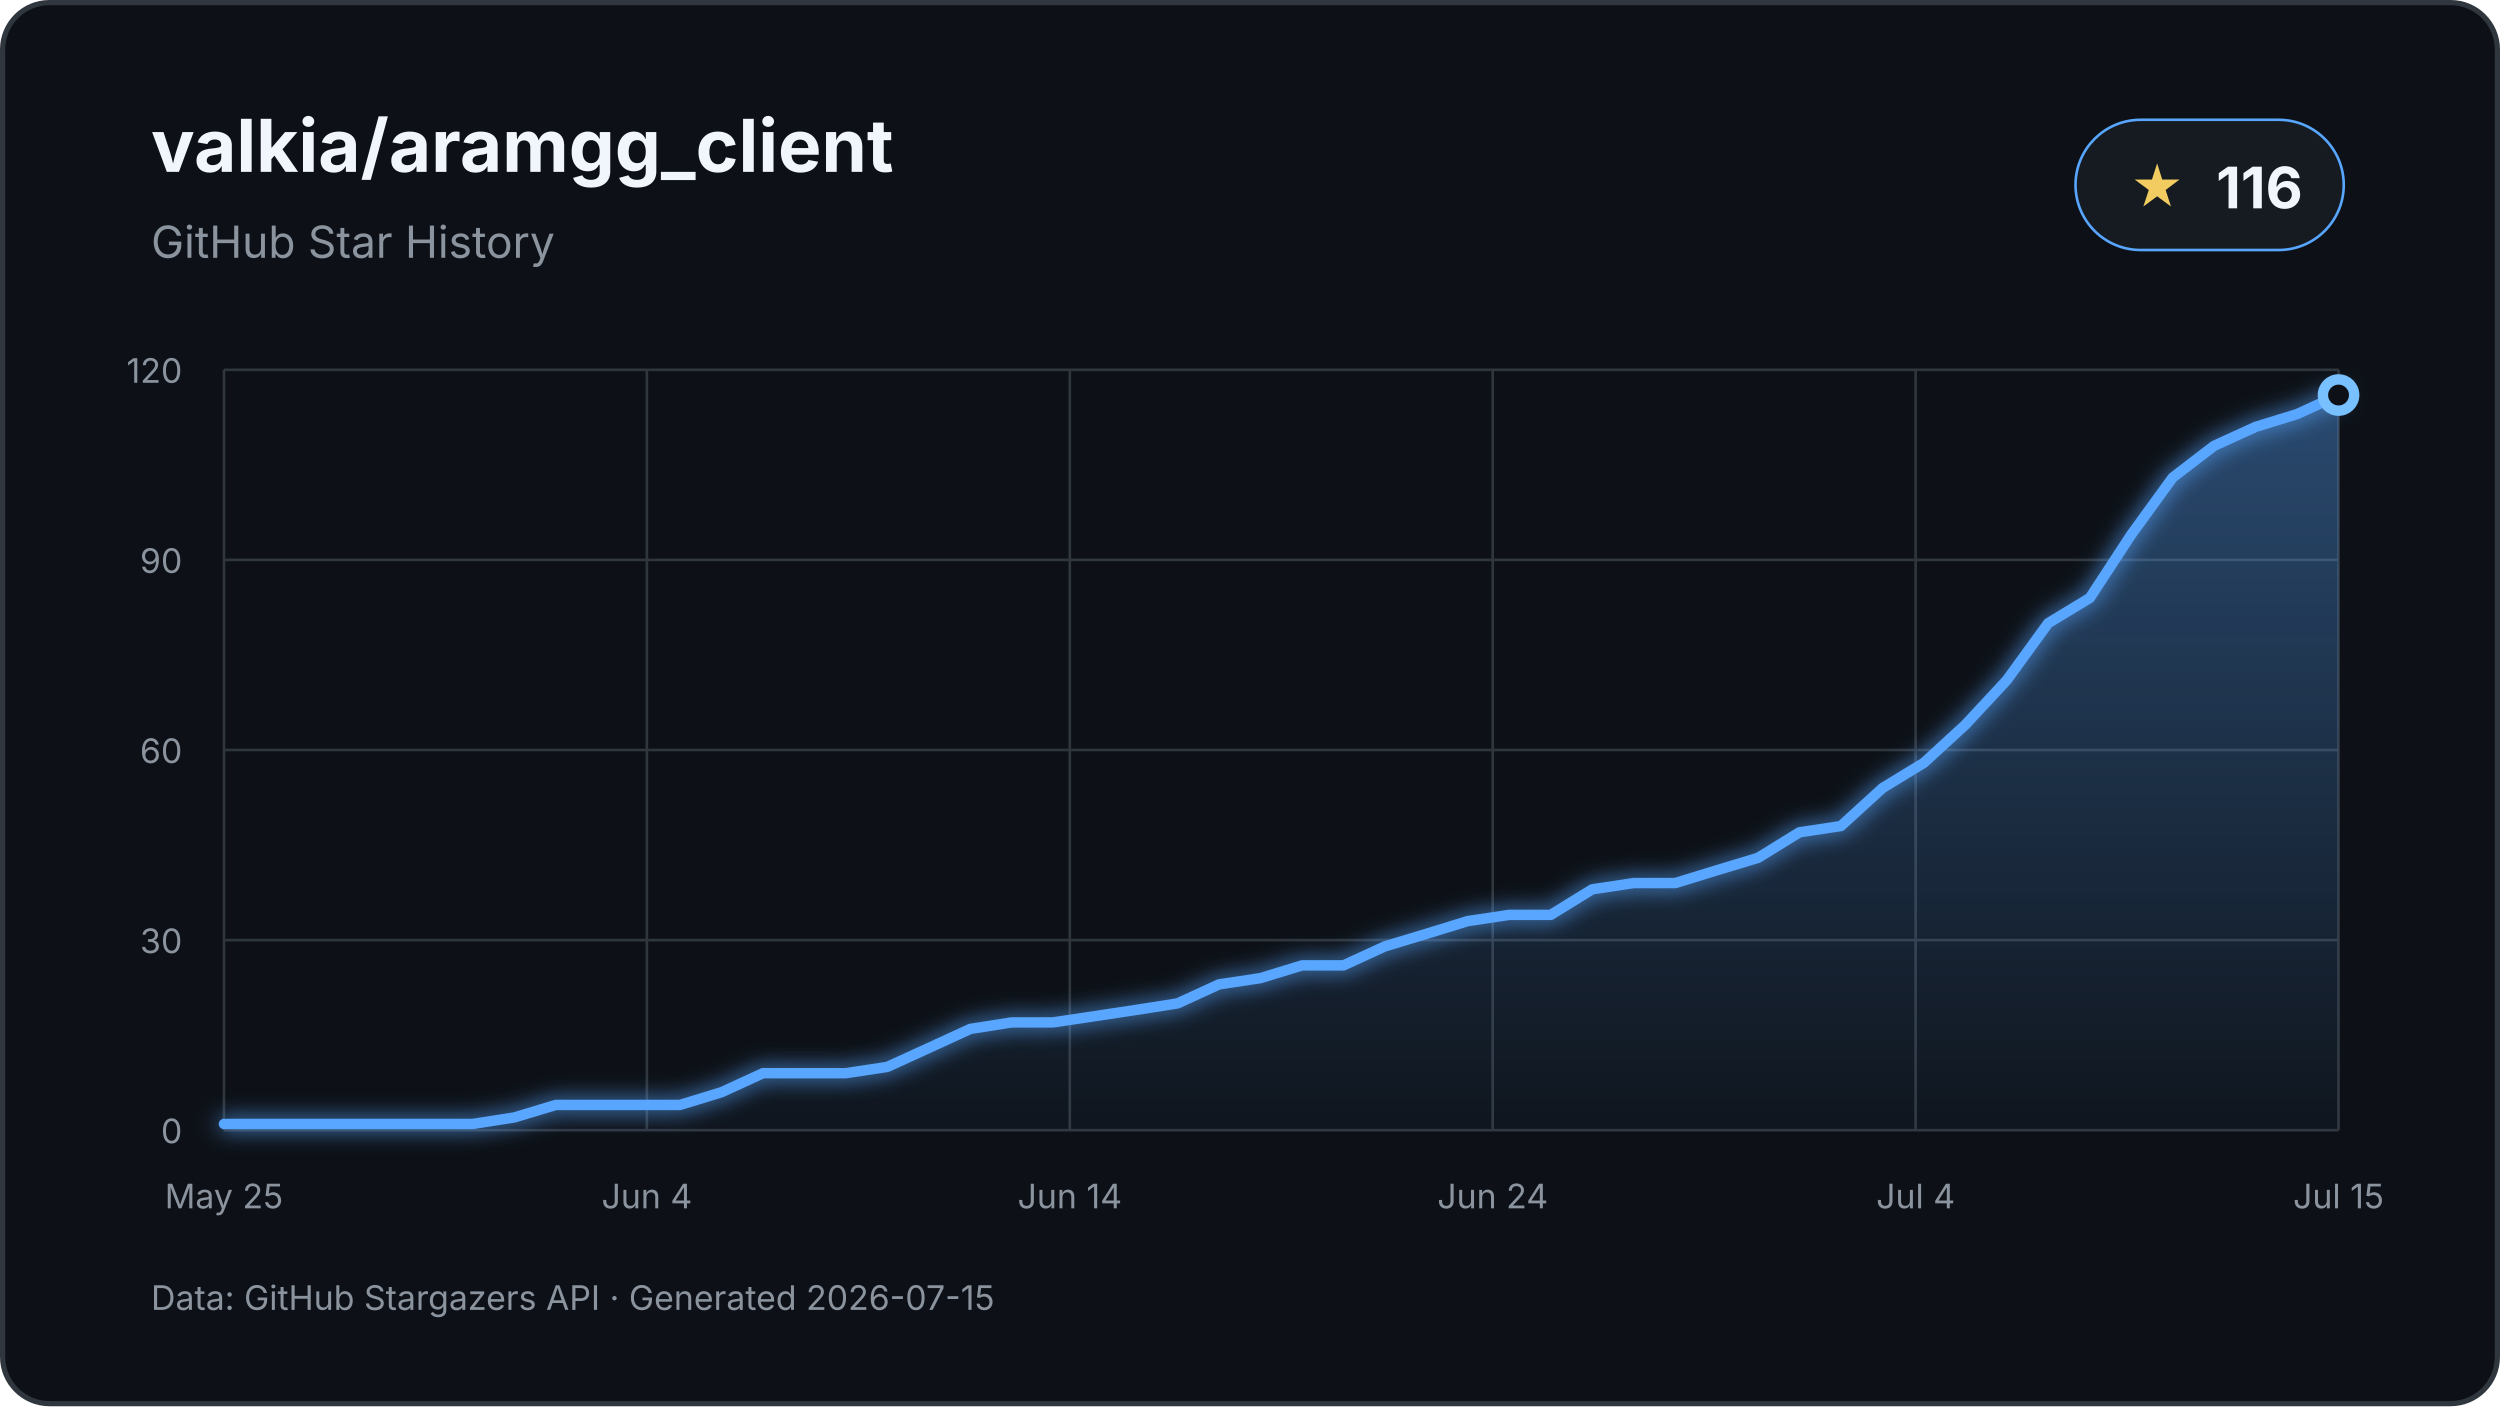
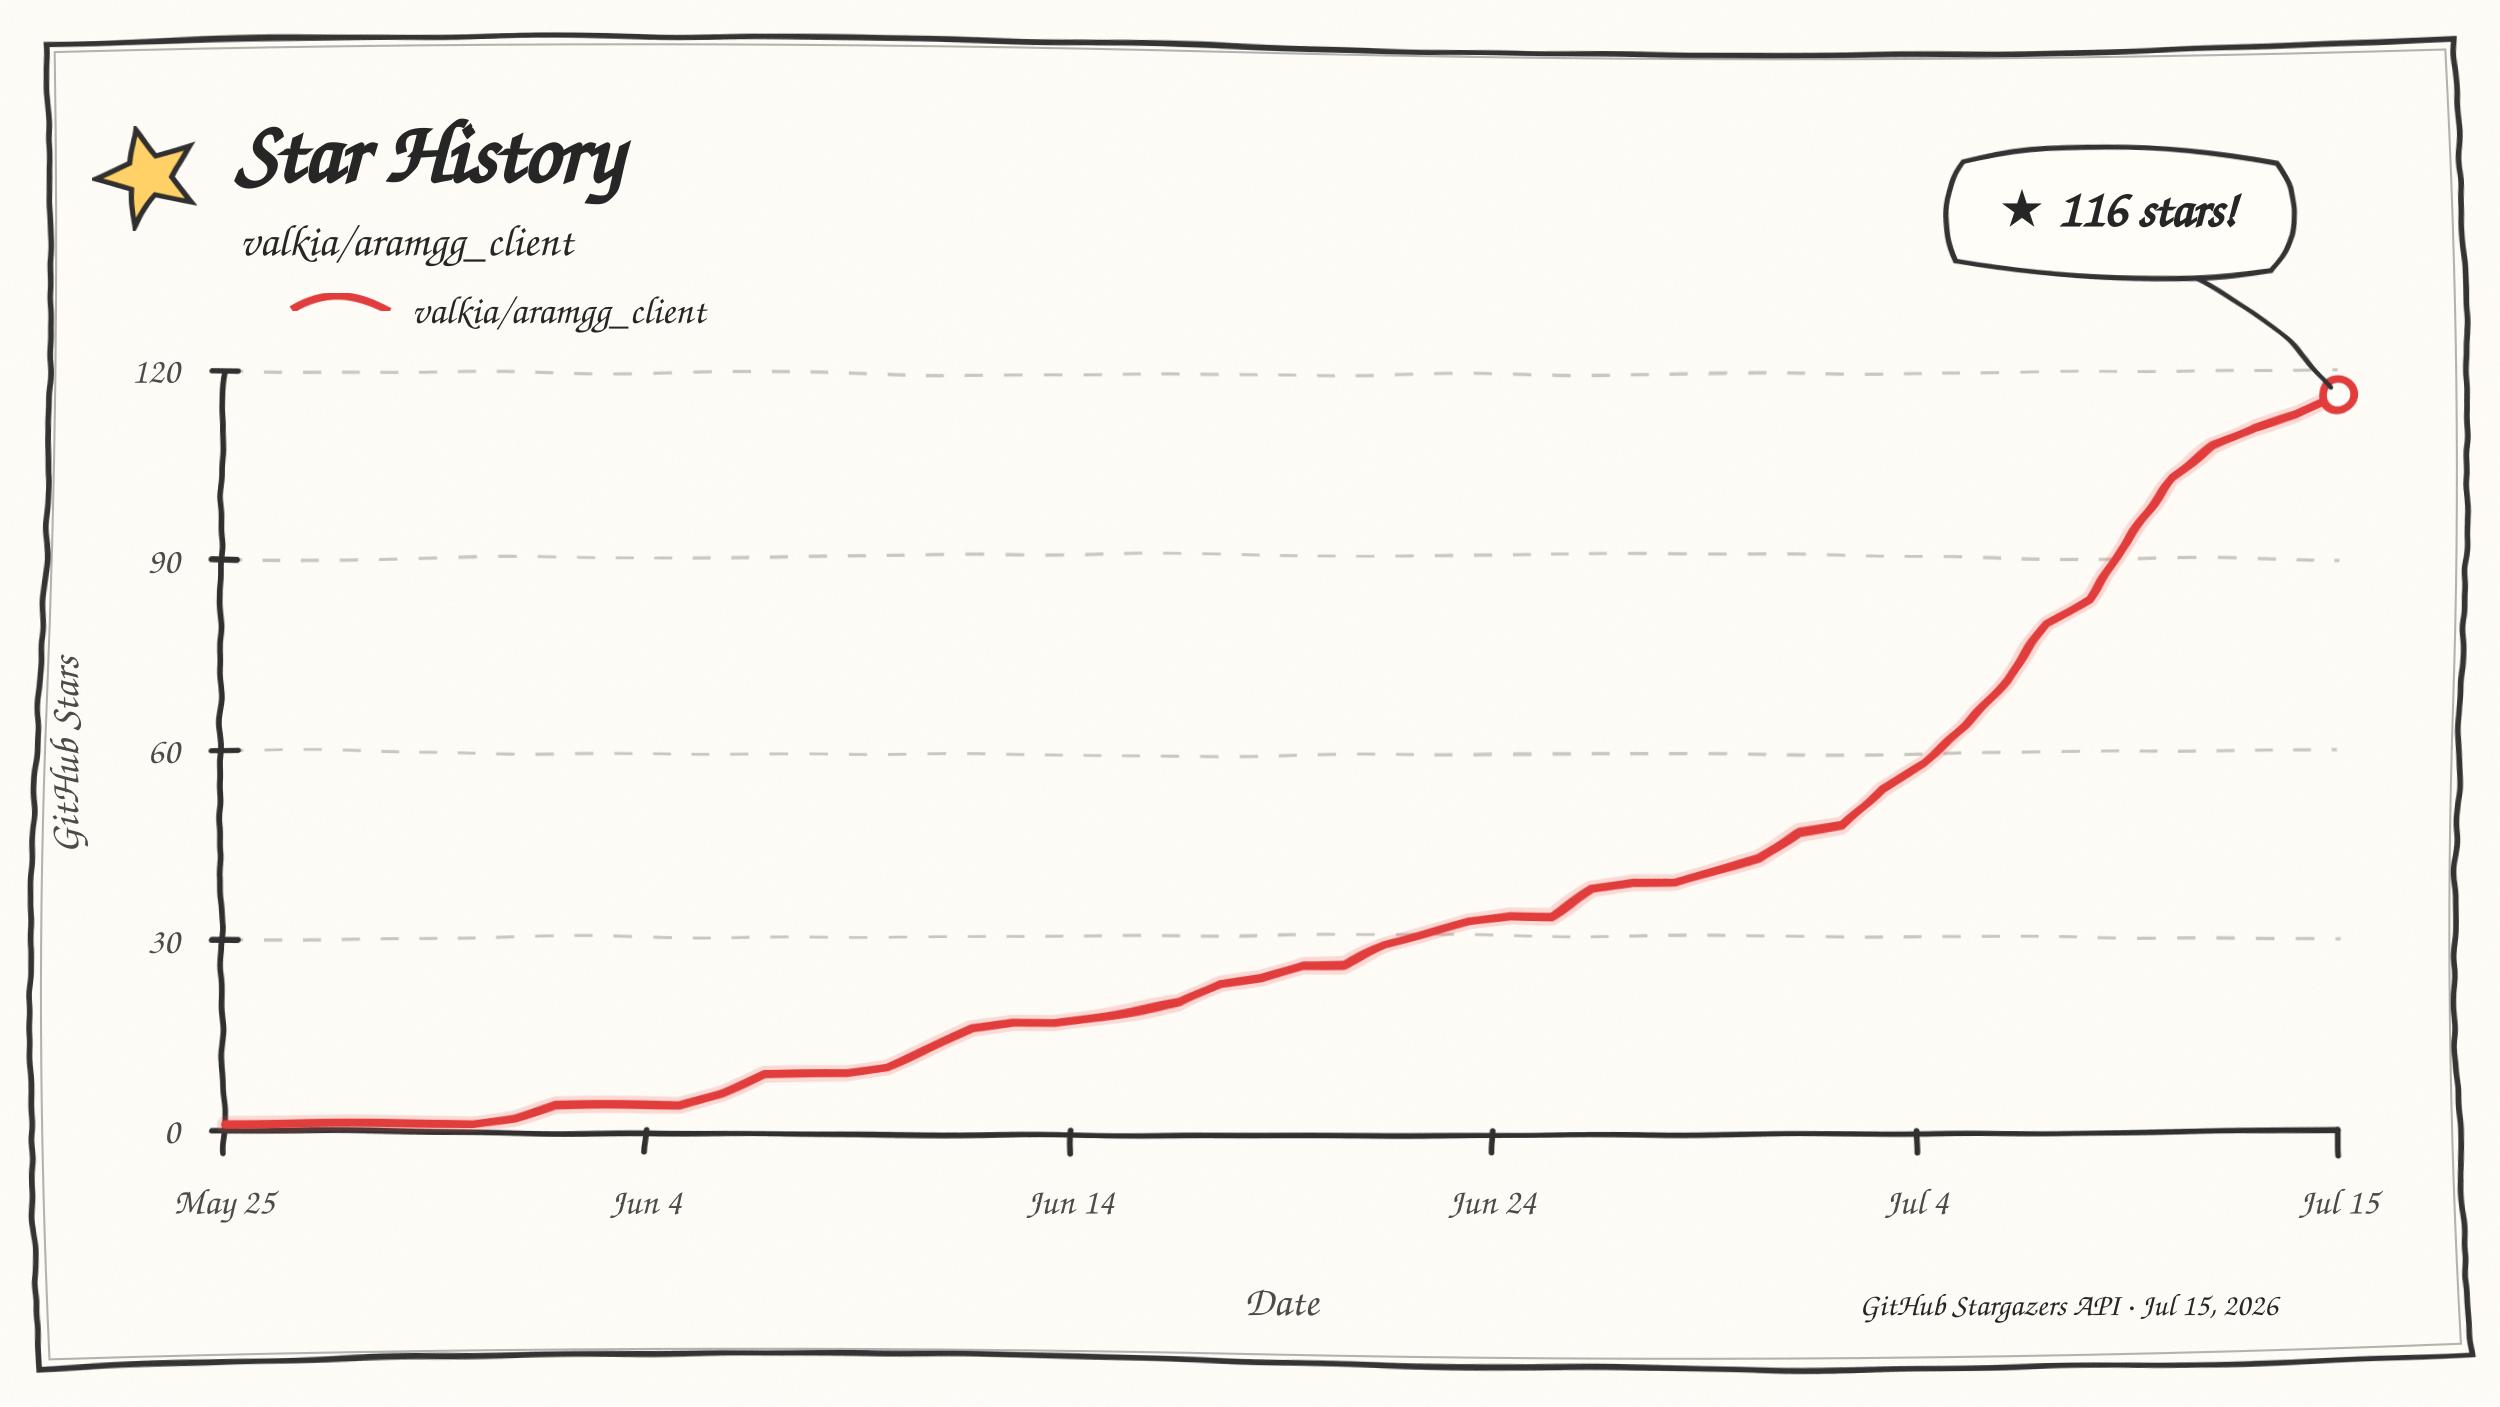
<svg xmlns="http://www.w3.org/2000/svg" width="960" height="540" viewBox="0 0 960 540" role="img" aria-labelledby="title desc">
  <defs>
-     <linearGradient id="area" x1="0" y1="0" x2="0" y2="1">
-       <stop offset="0%" stop-color="#58a6ff" stop-opacity="0.38" />
-       <stop offset="100%" stop-color="#58a6ff" stop-opacity="0.03" />
-     </linearGradient>
-     <filter id="glow" x="-20%" y="-20%" width="140%" height="140%">
-       <feGaussianBlur stdDeviation="4" result="blur" />
-       <feMerge>
-         <feMergeNode in="blur" />
-         <feMergeNode in="SourceGraphic" />
-       </feMerge>
+     <filter id="rough" x="-4%" y="-4%" width="108%" height="108%">
+       <feTurbulence type="fractalNoise" baseFrequency="0.012 0.055" numOctaves="2" seed="17" result="noise" />
+       <feDisplacementMap in="SourceGraphic" in2="noise" scale="3" xChannelSelector="R" yChannelSelector="G" />
+     </filter>
+     <filter id="paper" x="0" y="0" width="100%" height="100%">
+       <feTurbulence type="fractalNoise" baseFrequency="0.8" numOctaves="3" seed="9" result="texture" />
+       <feColorMatrix in="texture" type="saturate" values="0" result="gray" />
+       <feComponentTransfer in="gray" result="soft">
+         <feFuncA type="table" tableValues="0 0.045" />
+       </feComponentTransfer>
+       <feBlend in="SourceGraphic" in2="soft" mode="multiply" />
    </filter>
    <style>
-       .text { font-family: -apple-system, BlinkMacSystemFont, "Segoe UI", sans-serif; fill: #f0f6fc; }
-       .muted { font-family: -apple-system, BlinkMacSystemFont, "Segoe UI", sans-serif; fill: #8b949e; }
-       .axis { font: 13px -apple-system, BlinkMacSystemFont, "Segoe UI", sans-serif; fill: #8b949e; }
-       .grid { stroke: #30363d; stroke-width: 1; }
+       .hand { font-family: "Comic Sans MS", "Comic Sans", "Bradley Hand", Chalkboard, cursive; fill: #262626; }
+       .axis { font: 14px "Comic Sans MS", "Comic Sans", "Bradley Hand", Chalkboard, cursive; fill: #4b4b4b; }
+       .grid { fill: none; stroke: #c9c7c0; stroke-width: 1.2; stroke-dasharray: 7 8; }
+       .ink { fill: none; stroke: #303030; stroke-width: 2.2; stroke-linecap: round; stroke-linejoin: round; }
    </style>
  </defs>
-   <rect x="1" y="1" width="958" height="538" rx="18" fill="#0d1117" stroke="#30363d" stroke-width="2" />
-   <text x="58" y="66" class="text" font-size="28" font-weight="700">valkia/aramgg_client</text>
-   <text x="58" y="99" class="muted" font-size="17">GitHub Star History</text>
-   <rect x="797" y="46" width="103" height="50" rx="25" fill="#161b22" stroke="#58a6ff" />
-   <text x="819" y="79" fill="#f2cc60" font-size="23">★</text>
-   <text x="851" y="80" class="text" font-size="22" font-weight="700">116</text>
-   <line x1="86" y1="434.0" x2="898" y2="434.0" class="grid" />
-   <text x="70" y="439" class="axis" text-anchor="end">0</text>
-   <line x1="86" y1="361.0" x2="898" y2="361.0" class="grid" />
-   <text x="70" y="366" class="axis" text-anchor="end">30</text>
-   <line x1="86" y1="288.0" x2="898" y2="288.0" class="grid" />
-   <text x="70" y="293" class="axis" text-anchor="end">60</text>
-   <line x1="86" y1="215.0" x2="898" y2="215.0" class="grid" />
-   <text x="70" y="220" class="axis" text-anchor="end">90</text>
-   <line x1="86" y1="142.0" x2="898" y2="142.0" class="grid" />
-   <text x="70" y="147" class="axis" text-anchor="end">120</text>
-   <line x1="86.0" y1="142" x2="86.0" y2="434" class="grid" />
-   <text x="86.0" y="464" class="axis" text-anchor="middle">May 25</text>
-   <line x1="248.4" y1="142" x2="248.4" y2="434" class="grid" />
-   <text x="248.4" y="464" class="axis" text-anchor="middle">Jun 4</text>
-   <line x1="410.8" y1="142" x2="410.8" y2="434" class="grid" />
-   <text x="410.8" y="464" class="axis" text-anchor="middle">Jun 14</text>
-   <line x1="573.2" y1="142" x2="573.2" y2="434" class="grid" />
-   <text x="573.2" y="464" class="axis" text-anchor="middle">Jun 24</text>
-   <line x1="735.6" y1="142" x2="735.6" y2="434" class="grid" />
-   <text x="735.6" y="464" class="axis" text-anchor="middle">Jul 4</text>
-   <line x1="898.0" y1="142" x2="898.0" y2="434" class="grid" />
-   <text x="898.0" y="464" class="axis" text-anchor="middle">Jul 15</text>
-   <path d="M 86.0,431.6 L 101.9,431.6 L 117.8,431.6 L 133.8,431.6 L 149.7,431.6 L 165.6,431.6 L 181.5,431.6 L 197.5,429.1 L 213.4,424.3 L 229.3,424.3 L 245.2,424.3 L 261.1,424.3 L 277.1,419.4 L 293.0,412.1 L 308.9,412.1 L 324.8,412.1 L 340.7,409.7 L 356.7,402.4 L 372.6,395.1 L 388.5,392.6 L 404.4,392.6 L 420.4,390.2 L 436.3,387.8 L 452.2,385.3 L 468.1,378.0 L 484.0,375.6 L 500.0,370.7 L 515.9,370.7 L 531.8,363.4 L 547.7,358.6 L 563.6,353.7 L 579.6,351.3 L 595.5,351.3 L 611.4,341.5 L 627.3,339.1 L 643.3,339.1 L 659.2,334.2 L 675.1,329.4 L 691.0,319.6 L 706.9,317.2 L 722.9,302.6 L 738.8,292.9 L 754.7,278.3 L 770.6,261.2 L 786.5,239.3 L 802.5,229.6 L 818.4,205.3 L 834.3,183.4 L 850.2,171.2 L 866.2,163.9 L 882.1,159.0 L 898.0,151.7 L 898.0,434.0 L 86,434.0 Z" fill="url(#area)" />
-   <path d="M 86.0,431.6 L 101.9,431.6 L 117.8,431.6 L 133.8,431.6 L 149.7,431.6 L 165.6,431.6 L 181.5,431.6 L 197.5,429.1 L 213.4,424.3 L 229.3,424.3 L 245.2,424.3 L 261.1,424.3 L 277.1,419.4 L 293.0,412.1 L 308.9,412.1 L 324.8,412.1 L 340.7,409.7 L 356.7,402.4 L 372.6,395.1 L 388.5,392.6 L 404.4,392.6 L 420.4,390.2 L 436.3,387.8 L 452.2,385.3 L 468.1,378.0 L 484.0,375.6 L 500.0,370.7 L 515.9,370.7 L 531.8,363.4 L 547.7,358.6 L 563.6,353.7 L 579.6,351.3 L 595.5,351.3 L 611.4,341.5 L 627.3,339.1 L 643.3,339.1 L 659.2,334.2 L 675.1,329.4 L 691.0,319.6 L 706.9,317.2 L 722.9,302.6 L 738.8,292.9 L 754.7,278.3 L 770.6,261.2 L 786.5,239.3 L 802.5,229.6 L 818.4,205.3 L 834.3,183.4 L 850.2,171.2 L 866.2,163.9 L 882.1,159.0 L 898.0,151.7" fill="none" stroke="#58a6ff" stroke-width="4" stroke-linecap="round" stroke-linejoin="round" filter="url(#glow)" />
-   <circle cx="898.0" cy="151.7" r="6" fill="#0d1117" stroke="#79c0ff" stroke-width="4" />
-   <text x="58" y="503" class="muted" font-size="13">Data: GitHub Stargazers API · Generated 2026-07-15</text>
+   <rect width="960" height="540" fill="#fffdf7" filter="url(#paper)" />
+   <path d="M18 17 Q242 10 475 18 T942 15 Q951 148 945 269 T949 520 Q716 530 481 523 T15 526 Q8 392 15 269 T18 17 Z" fill="none" stroke="#343434" stroke-width="2.2" filter="url(#rough)" />
+   <path d="M21 20 Q244 14 474 20 T939 19 Q946 151 942 270 T945 516 Q715 525 482 520 T19 522 Q13 391 18 269 T21 20 Z" fill="none" stroke="#777" stroke-width="0.8" opacity="0.55" />
+   <path d="M52 50 l8 10 13 -4 -7 12 8 10 -14 -3 -8 12 -1 -14 -14 -4 13 -6 z" fill="#ffd166" stroke="#303030" stroke-width="2" filter="url(#rough)" />
+   <text x="90" y="70" class="hand" font-size="34" font-weight="700">Star History</text>
+   <text x="92" y="98" class="hand" font-size="17" fill="#666">valkia/aramgg_client</text>
+   <g filter="url(#rough)">
+     <path d="M86 142 Q83 285 86 434 Q493 438 898 434" class="ink" />
+     <path d="M86 361 Q493 357 898 361" class="grid" />
+     <path d="M86 288 Q493 292 898 288" class="grid" />
+     <path d="M86 215 Q493 211 898 215" class="grid" />
+     <path d="M86 142 Q493 146 898 142" class="grid" />
+     <path d="M81 434 l10 0 M81 361 l10 0 M81 288 l10 0 M81 215 l10 0 M81 142 l10 0" class="ink" />
+     <path d="M86 434 l0 9 M248 434 l0 9 M411 434 l0 9 M573 434 l0 9 M736 434 l0 9 M898 434 l0 9" class="ink" />
+   </g>
+   <g class="axis">
+     <text x="69" y="439" text-anchor="end">0</text>
+     <text x="69" y="366" text-anchor="end">30</text>
+     <text x="69" y="293" text-anchor="end">60</text>
+     <text x="69" y="220" text-anchor="end">90</text>
+     <text x="69" y="147" text-anchor="end">120</text>
+     <text x="86" y="466" text-anchor="middle">May 25</text>
+     <text x="248" y="466" text-anchor="middle">Jun 4</text>
+     <text x="411" y="466" text-anchor="middle">Jun 14</text>
+     <text x="573" y="466" text-anchor="middle">Jun 24</text>
+     <text x="736" y="466" text-anchor="middle">Jul 4</text>
+     <text x="898" y="466" text-anchor="middle">Jul 15</text>
+     <text x="492" y="505" text-anchor="middle" font-size="16">Date</text>
+     <text x="30" y="290" text-anchor="middle" font-size="16" transform="rotate(-90 30 290)">GitHub Stars</text>
+   </g>
+   <path d="M86 431.6 L101.9 431.6 L117.8 431.6 L133.8 431.6 L149.7 431.6 L165.6 431.6 L181.5 431.6 L197.5 429.1 L213.4 424.3 L229.3 424.3 L245.2 424.3 L261.1 424.3 L277.1 419.4 L293 412.1 L308.9 412.1 L324.8 412.1 L340.7 409.7 L356.7 402.4 L372.6 395.1 L388.5 392.6 L404.4 392.6 L420.4 390.2 L436.3 387.8 L452.2 385.3 L468.1 378 L484 375.6 L500 370.7 L515.9 370.7 L531.8 363.4 L547.7 358.6 L563.6 353.7 L579.6 351.3 L595.5 351.3 L611.4 341.5 L627.3 339.1 L643.3 339.1 L659.2 334.2 L675.1 329.4 L691 319.6 L706.9 317.2 L722.9 302.6 L738.8 292.9 L754.7 278.3 L770.6 261.2 L786.5 239.3 L802.5 229.6 L818.4 205.3 L834.3 183.4 L850.2 171.2 L866.2 163.9 L882.1 159 L898 151.7" fill="none" stroke="#f04f4f" stroke-width="6.5" stroke-linecap="round" stroke-linejoin="round" opacity="0.2" filter="url(#rough)" />
+   <path d="M86 431.6 L101.9 431.6 L117.8 431.6 L133.8 431.6 L149.7 431.6 L165.6 431.6 L181.5 431.6 L197.5 429.1 L213.4 424.3 L229.3 424.3 L245.2 424.3 L261.1 424.3 L277.1 419.4 L293 412.1 L308.9 412.1 L324.8 412.1 L340.7 409.7 L356.7 402.4 L372.6 395.1 L388.5 392.6 L404.4 392.6 L420.4 390.2 L436.3 387.8 L452.2 385.3 L468.1 378 L484 375.6 L500 370.7 L515.9 370.7 L531.8 363.4 L547.7 358.6 L563.6 353.7 L579.6 351.3 L595.5 351.3 L611.4 341.5 L627.3 339.1 L643.3 339.1 L659.2 334.2 L675.1 329.4 L691 319.6 L706.9 317.2 L722.9 302.6 L738.8 292.9 L754.7 278.3 L770.6 261.2 L786.5 239.3 L802.5 229.6 L818.4 205.3 L834.3 183.4 L850.2 171.2 L866.2 163.9 L882.1 159 L898 151.7" fill="none" stroke="#e23d3d" stroke-width="3.2" stroke-linecap="round" stroke-linejoin="round" filter="url(#rough)" />
+   <g filter="url(#rough)">
+     <circle cx="898" cy="151.7" r="6" fill="#fffdf7" stroke="#e23d3d" stroke-width="3" />
+     <path d="M895 149 Q870 118 842 106" fill="none" stroke="#333" stroke-width="1.8" stroke-linecap="round" />
+     <path d="M754 62 Q803 50 874 63 Q889 82 873 104 Q813 112 751 100 Q742 80 754 62 Z" fill="#fffdf7" stroke="#333" stroke-width="2" />
+   </g>
+   <text x="813" y="87" class="hand" font-size="20" font-weight="700" text-anchor="middle" fill="#e23d3d">★ 116 stars!</text>
+   <path d="M112 119 q18 -12 38 0" fill="none" stroke="#e23d3d" stroke-width="3" filter="url(#rough)" />
+   <text x="158" y="124" class="hand" font-size="15">valkia/aramgg_client</text>
+   <text x="714" y="505" class="hand" font-size="12" fill="#777">GitHub Stargazers API · Jul 15, 2026</text>
</svg>
